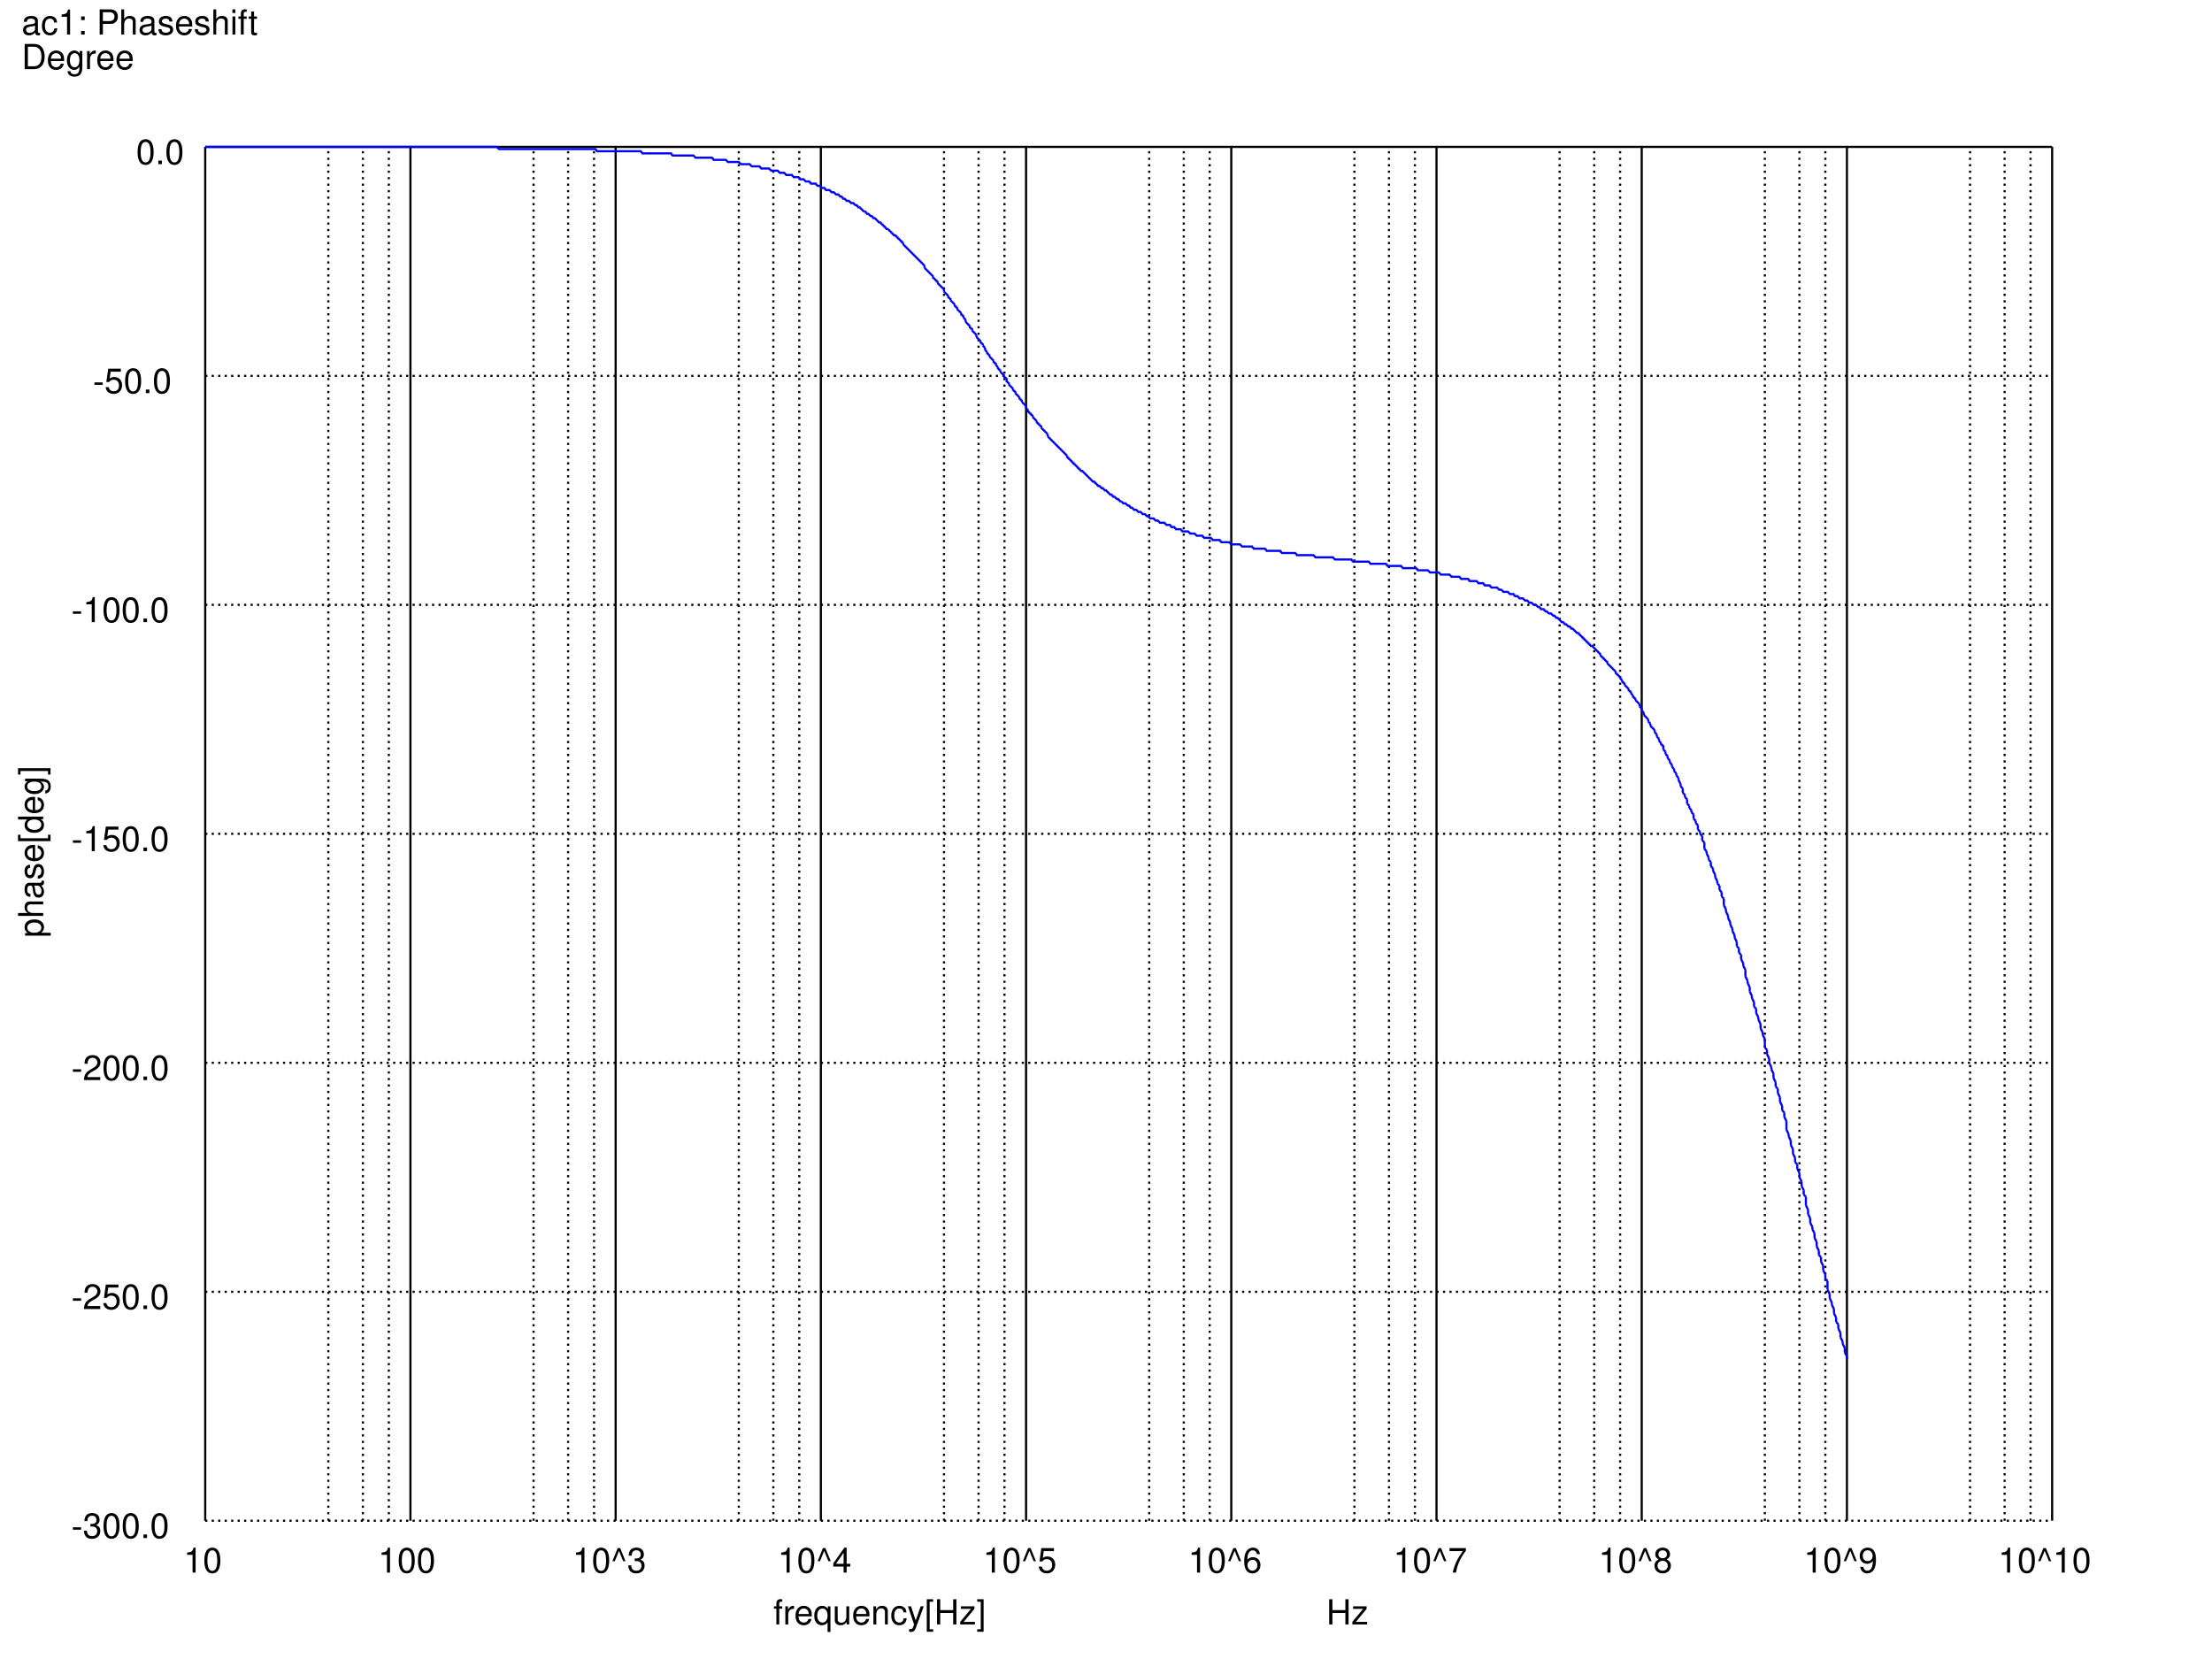
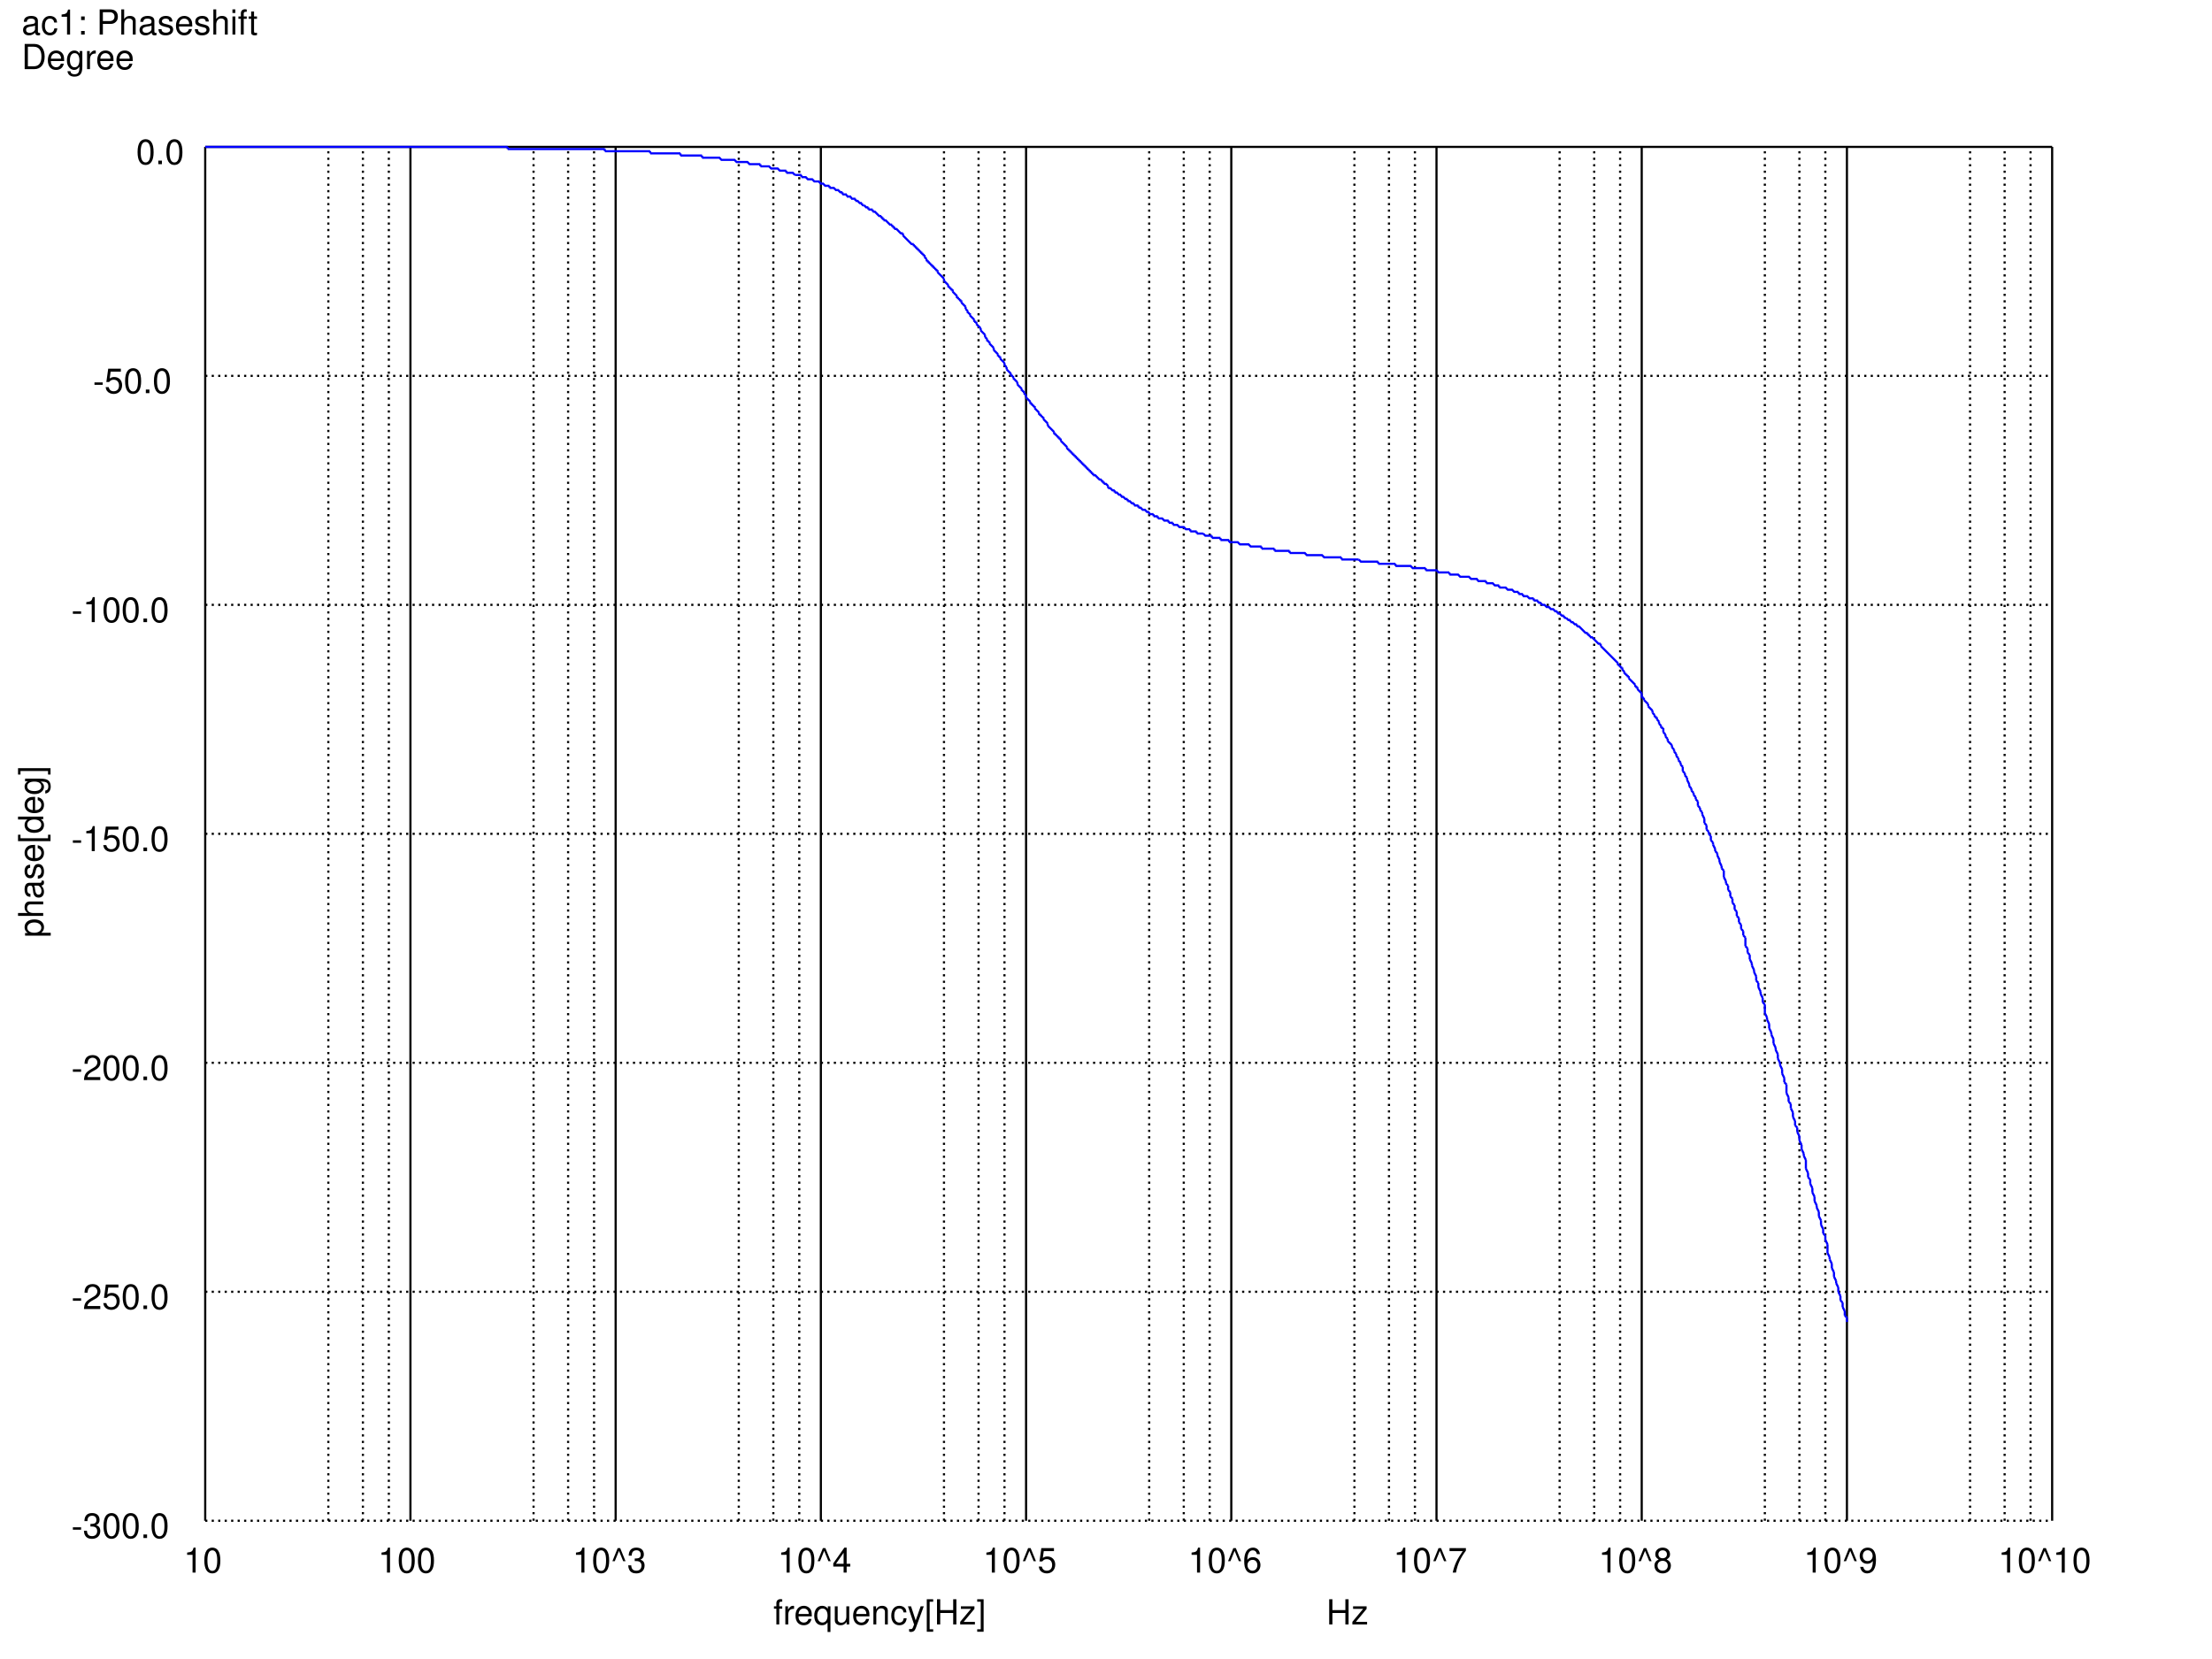
<svg xmlns="http://www.w3.org/2000/svg" version="1.1" width="100%" height="100%" viewBox="0 0 1024 768" style="fill: none; font-family: Helvetica;  font: Helvetica; ">
  <rect x="0" y="0" width="1024" height="768" fill="white" stroke="none" />
  <text stroke="none" fill="black" font-size="16" x="358" y="752">
frequency[Hz]
</text>
  <text transform="rotate(-90, 20, 434)" stroke="none" fill="black" font-size="16" x="20" y="434">
phase[deg]
</text>
  <text stroke="none" fill="black" font-size="16" x="10" y="16">
ac1: Phaseshift
</text>
  <path stroke="black" d="M95 704l0 -636" />
  <text stroke="none" fill="black" font-size="16" x="85" y="728">
10
</text>
  <path stroke="black" stroke-dasharray="1,2" d="M152 704l0 -636M168 704l0 -636M180 704l0 -636" />
  <path stroke="black" d="M190 704l0 -636" />
  <text stroke="none" fill="black" font-size="16" x="175" y="728">
100
</text>
  <path stroke="black" stroke-dasharray="1,2" d="M247 704l0 -636M263 704l0 -636M275 704l0 -636" />
  <path stroke="black" d="M285 704l0 -636" />
  <text stroke="none" fill="black" font-size="16" x="265" y="728">
10^3
</text>
  <path stroke="black" stroke-dasharray="1,2" d="M342 704l0 -636M358 704l0 -636M370 704l0 -636" />
  <path stroke="black" d="M380 704l0 -636" />
  <text stroke="none" fill="black" font-size="16" x="360" y="728">
10^4
</text>
  <path stroke="black" stroke-dasharray="1,2" d="M437 704l0 -636M453 704l0 -636M465 704l0 -636" />
  <path stroke="black" d="M475 704l0 -636" />
  <text stroke="none" fill="black" font-size="16" x="455" y="728">
10^5
</text>
  <path stroke="black" stroke-dasharray="1,2" d="M532 704l0 -636M548 704l0 -636M560 704l0 -636" />
  <path stroke="black" d="M570 704l0 -636" />
  <text stroke="none" fill="black" font-size="16" x="550" y="728">
10^6
</text>
  <path stroke="black" stroke-dasharray="1,2" d="M627 704l0 -636M643 704l0 -636M655 704l0 -636" />
  <path stroke="black" d="M665 704l0 -636" />
  <text stroke="none" fill="black" font-size="16" x="645" y="728">
10^7
</text>
  <path stroke="black" stroke-dasharray="1,2" d="M722 704l0 -636M738 704l0 -636M750 704l0 -636" />
  <path stroke="black" d="M760 704l0 -636" />
  <text stroke="none" fill="black" font-size="16" x="740" y="728">
10^8
</text>
  <path stroke="black" stroke-dasharray="1,2" d="M817 704l0 -636M833 704l0 -636M845 704l0 -636" />
  <path stroke="black" d="M855 704l0 -636" />
  <text stroke="none" fill="black" font-size="16" x="835" y="728">
10^9
</text>
  <path stroke="black" stroke-dasharray="1,2" d="M912 704l0 -636M928 704l0 -636M940 704l0 -636" />
  <path stroke="black" d="M950 704l0 -636" />
  <text stroke="none" fill="black" font-size="16" x="925" y="728">
10^10
</text>
  <text stroke="none" fill="black" font-size="16" x="614" y="752">
Hz
</text>
  <path stroke="black" stroke-dasharray="1,2" d="M95 704l855 0" />
  <text stroke="none" fill="black" font-size="16" x="33" y="712">
-300.0
</text>
  <path stroke="black" stroke-dasharray="1,2" d="M95 598l855 0" />
  <text stroke="none" fill="black" font-size="16" x="33" y="606">
-250.0
</text>
  <path stroke="black" stroke-dasharray="1,2" d="M95 492l855 0" />
  <text stroke="none" fill="black" font-size="16" x="33" y="500">
-200.0
</text>
  <path stroke="black" stroke-dasharray="1,2" d="M95 386l855 0" />
  <text stroke="none" fill="black" font-size="16" x="33" y="394">
-150.0
</text>
  <path stroke="black" stroke-dasharray="1,2" d="M95 280l855 0" />
  <text stroke="none" fill="black" font-size="16" x="33" y="288">
-100.0
</text>
  <path stroke="black" stroke-dasharray="1,2" d="M95 174l855 0" />
  <text stroke="none" fill="black" font-size="16" x="43" y="182">
-50.0
</text>
  <path stroke="black" d="M95 68l855 0" />
  <text stroke="none" fill="black" font-size="16" x="63" y="76">
0.0
</text>
  <text stroke="none" fill="black" font-size="16" x="10" y="32">
Degree
</text>
-   <path stroke="blue" d="M95 68l135 0 1 1 45 0M276 70l0 -1M276 70l21 0M297 71l0 -1M297 71l14 0M311 72l0 -1M311 72l10 0 1 1 8 0M330 74l0 -1M330 74l6 0 1 1 5 0 1 1 4 0 1 1 4 0M352 78l0 -1M352 78l4 0 1 1 3 0 1 1 2 0 1 1 3 0M367 82l0 -1M367 82l3 0" />
-   <path stroke="blue" d="M370 83l0 -1M370 83l2 0 1 1 2 0M375 85l0 -1M375 85l3 0M378 86l0 -1M378 86l2 0M380 87l0 -1M380 87l2 0M382 88l0 -1M382 88l2 0 1 1 1 0 1 1 1 0 1 1 1 0M390 92l0 -1M390 92l1 0 1 1 1 0 1 1 1 0 1 1 1 0M397 96l0 -1M397 96l1 0 2 2" />
-   <path stroke="blue" d="M400 98l1 0M401 99l0 -1M401 99l1 0 1 1 1 0M404 101l0 -1M404 101l1 0 2 2 1 0M408 104l0 -1M408 104l1 0M409 105l0 -1M409 105l1 0M410 106l0 -1M410 106l1 0 3 3 1 0M415 110l0 -1M415 110l1 0M416 111l0 -1M416 111l1 0M417 112l0 -1" />
-   <path stroke="blue" d="M417 112l1 0M418 113l0 -1M418 113l10 10M428 124l0 -1M428 124l4 4M432 129l0 -1M432 129l1 0M433 130l0 -1M433 130l1 0M434 131l0 -1M434 131l3 3M437 135l0 -1M437 135l2 2M439 138l0 -1M439 138l1 0M440 139l0 -1M440 139l2 2M442 142l0 -1" />
-   <path stroke="blue" d="M442 142l1 0M443 143l0 -1M443 143l2 2M445 146l0 -1M445 146l1 0M446 147l0 -1M446 147l1 1M447 149l0 -1M447 149l2 2M449 152l0 -1M449 152l1 0M450 153l0 -1M450 153l2 2M452 156l0 -1M452 156l2 2M454 159l0 -1M454 159l1 0M455 160l0 -1" />
-   <path stroke="blue" d="M455 160l1 1M456 162l0 -1M456 162l1 1M457 164l0 -1M457 164l1 0M458 165l0 -1M458 165l2 2M460 168l0 -1M460 168l1 0M461 169l0 -1M461 169l1 1M462 171l0 -1M462 171l1 0M463 172l0 -1M463 172l2 2M465 175l0 -1M465 175l1 0M466 177l0 -2" />
-   <path stroke="blue" d="M466 177l1 0M467 178l0 -1M467 178l2 2M469 181l0 -1M469 181l1 0M470 182l0 -1M470 182l2 2M472 185l0 -1M472 185l1 0M473 186l0 -1M473 186l2 2M475 189l0 -1M475 189l1 1M476 191l0 -1M476 191l1 0M477 192l0 -1M477 192l1 0M478 193l0 -1" />
-   <path stroke="blue" d="M478 193l2 2M480 196l0 -1M480 196l1 0M481 197l0 -1M481 197l1 0M482 198l0 -1M482 198l3 3M485 202l0 -1M485 202l9 9M494 212l0 -1M494 212l1 0M495 213l0 -1M495 213l1 0M496 214l0 -1M496 214l1 0M497 215l0 -1M497 215l1 0M498 216l0 -1" />
-   <path stroke="blue" d="M498 216l1 0M499 217l0 -1M499 217l1 0M500 218l0 -1M500 218l1 0 5 5 1 0M507 224l0 -1M507 224l1 0M508 225l0 -1M508 225l1 0 1 1 1 0M511 227l0 -1M511 227l1 0 2 2 1 0M515 230l0 -1M515 230l1 0 1 1 1 0M518 232l0 -1M518 232l1 0" />
-   <path stroke="blue" d="M519 232l1 1 1 0 1 1 1 0M523 235l0 -1M523 235l1 0 1 1 1 0 1 1 1 0 1 1 1 0 1 1 1 0M532 240l0 -1M532 240l2 0 1 1 1 0 1 1 2 0 1 1 2 0M542 244l0 -1M542 244l2 0M544 245l0 -1M544 245l3 0M547 246l0 -1M547 246l3 0 1 1 2 0 1 1 3 0" />
-   <path stroke="blue" d="M557 249l0 -1M557 249l4 0M561 250l0 -1M561 250l4 0M565 251l0 -1M565 251l4 0 1 1 4 0 1 1 5 0M580 254l0 -1M580 254l6 0M586 255l0 -1M586 255l7 0M593 256l0 -1M593 256l7 0M600 257l0 -1M600 257l8 0 1 1 8 0 1 1 8 0M626 260l0 -1" />
-   <path stroke="blue" d="M626 260l8 0M634 261l0 -1M634 261l8 0M642 262l0 -1M642 262l7 0M649 263l0 -1M649 263l7 0M656 264l0 -1M656 264l5 0 1 1 4 0 1 1 4 0 1 1 4 0M676 268l0 -1M676 268l4 0M680 269l0 -1M680 269l4 0M684 270l0 -1M684 270l3 0M687 271l0 -1" />
-   <path stroke="blue" d="M687 271l3 0M690 272l0 -1M690 272l3 0 1 1 1 0 1 1 2 0 1 1 2 0M701 276l0 -1M701 276l2 0M703 277l0 -1M703 277l2 0 1 1 1 0 1 1 1 0 1 1 1 0 1 1 1 0M713 282l0 -1M713 282l2 0M715 283l0 -1M715 283l1 0 1 1 1 0 1 1 1 0M720 286l0 -1" />
-   <path stroke="blue" d="M720 286l1 0 2 2 1 0M724 289l0 -1M724 289l1 0 1 1 1 0M727 291l0 -1M727 291l1 0 2 2 1 0M731 294l0 -1M731 294l1 0M732 295l0 -1M732 295l1 0M733 296l0 -1M733 296l1 0M734 297l0 -1M734 297l1 0M735 298l0 -1M735 298l1 0M736 299l0 -1" />
-   <path stroke="blue" d="M736 299l1 0 4 4M741 304l0 -1M741 304l1 0M742 305l0 -1M742 305l1 0M743 306l0 -1M743 306l1 0M744 307l0 -1M744 307l4 4M748 312l0 -1M748 312l1 0M749 313l0 -1M749 313l1 0M750 314l0 -1M750 314l1 1M751 316l0 -1M751 316l1 0M752 317l0 -1" />
-   <path stroke="blue" d="M752 317l2 2M754 320l0 -1M754 320l1 0M755 321l0 -1M755 321l1 1M756 323l0 -1M756 323l1 0M757 324l0 -1M757 324l2 2M759 327l0 -1M759 327l1 1M760 329l0 -1M760 329l1 1M761 331l0 -1M761 331l2 2M763 334l0 -1M763 334l1 1M764 336l0 -1" />
-   <path stroke="blue" d="M764 336l2 2M766 339l0 -1M766 339l1 1M767 341l0 -1M767 341l1 1M768 343l0 -1M768 343l1 1M769 345l0 -1M769 345l1 0M770 347l0 -2M770 347l1 1M771 349l0 -1M771 349l1 1M772 351l0 -1M772 351l1 1M773 353l0 -1M773 353l1 1M774 355l0 -1" />
-   <path stroke="blue" d="M774 355l1 1M775 357l0 -1M775 357l1 1M776 359l0 -1M776 359l1 1M777 361l0 -1M777 361l1 2M778 364l0 -1M778 364l1 1M779 367l0 -2M779 367l1 1M780 369l0 -1M780 369l1 1M781 372l0 -2M781 372l1 1M782 374l0 -1M782 374l1 1M783 376l0 -1" />
-   <path stroke="blue" d="M783 376l1 1M784 379l0 -2M784 379l1 1M785 381l0 -1M785 381l1 1M786 384l0 -2M786 384l1 1M787 386l0 -1M787 386l1 1M788 389l0 -2M788 389l1 1M789 393l0 -3M789 393l1 1M790 395l0 -1M790 395l1 2M791 398l0 -1M791 398l1 1M792 401l0 -2" />
-   <path stroke="blue" d="M792 401l1 1M793 403l0 -1M793 403l1 2M794 406l0 -1M794 406l1 2M795 409l0 -1M795 409l1 1M796 412l0 -2M796 412l1 1M797 415l0 -2M797 415l1 1M798 419l0 -3M798 419l1 2M799 422l0 -1M799 422l1 2M800 425l0 -1M800 425l1 2M801 428l0 -1" />
-   <path stroke="blue" d="M801 428l1 2M802 431l0 -1M802 431l1 2M803 434l0 -1M803 434l1 2M804 438l0 -2M804 438l1 1M805 441l0 -2M805 441l1 1M806 444l0 -2M806 444l1 2M807 447l0 -1M807 447l1 2M808 452l0 -3M808 452l1 2M809 455l0 -1M809 455l1 2M810 459l0 -2" />
-   <path stroke="blue" d="M810 459l1 2M811 462l0 -1M811 462l1 2M812 466l0 -2M812 466l1 1M813 469l0 -2M813 469l1 2M814 472l0 -1M814 472l1 2M815 476l0 -2M815 476l1 2M816 479l0 -1M816 479l1 2M817 485l0 -4M817 485l1 1M818 488l0 -2M818 488l1 2M819 492l0 -2" />
-   <path stroke="blue" d="M819 492l1 2M820 495l0 -1M820 495l1 2M821 499l0 -2M821 499l1 2M822 503l0 -2M822 503l1 1M823 506l0 -2M823 506l1 2M824 510l0 -2M824 510l1 2M825 514l0 -2M825 514l1 1M826 517l0 -2M826 517l1 2M827 523l0 -4M827 523l1 2M828 526l0 -1" />
-   <path stroke="blue" d="M828 526l1 2M829 530l0 -2M829 530l1 2M830 534l0 -2M830 534l1 2M831 538l0 -2M831 538l1 1M832 541l0 -2M832 541l1 2M833 545l0 -2M833 545l1 2M834 549l0 -2M834 549l1 2M835 553l0 -2M835 553l1 1M836 558l0 -4M836 558l1 2M837 562l0 -2" />
-   <path stroke="blue" d="M837 562l1 2M838 566l0 -2M838 566l1 2M839 569l0 -1M839 569l1 2M840 573l0 -2M840 573l1 2M841 577l0 -2M841 577l1 2M842 581l0 -2M842 581l1 1M843 584l0 -2M843 584l1 2M844 588l0 -2M844 588l1 2M845 592l0 -2M845 592l1 1M846 597l0 -4" />
-   <path stroke="blue" d="M846 597l1 2M847 601l0 -2M847 601l1 2M848 604l0 -1M848 604l1 2M849 608l0 -2M849 608l1 2M850 612l0 -2M850 612l1 1M851 615l0 -2M851 615l1 2M852 619l0 -2M852 619l1 2M853 622l0 -1M853 622l1 2M854 626l0 -2M854 626l1 2M855 629l0 -1" />
+   <path stroke="blue" d="M95 68l140 0M235 69l0 -1M235 69l45 0M280 70l0 -1M280 70l21 0M301 71l0 -1M301 71l14 0M315 72l0 -1M315 72l10 0M325 73l0 -1M325 73l8 0 1 1 6 0 1 1 5 0 1 1 5 0M352 77l0 -1M352 77l4 0 1 1 3 0 1 1 3 0M364 80l0 -1M364 80l3 0 1 1" />
+   <path stroke="blue" d="M368 81l3 0M371 82l0 -1M371 82l2 0 1 1 2 0 1 1 2 0 1 1 1 0 1 1 2 0M384 87l0 -1M384 87l2 0 1 1 1 0 1 1 1 0M390 90l0 -1M390 90l2 0M392 91l0 -1M392 91l2 0M394 92l0 -1M394 92l2 0M396 93l0 -1M396 93l1 0 1 1 1 0M399 95l0 -1M399 95l1 0" />
+   <path stroke="blue" d="M400 95l1 1 1 0M402 97l0 -1M402 97l2 0M404 98l0 -1M404 98l1 0 2 2 1 0M408 101l0 -1M408 101l1 0M409 102l0 -1M409 102l1 0 2 2 1 0M413 105l0 -1M413 105l1 0M414 106l0 -1M414 106l1 0 2 2 1 0M418 109l0 -1M418 109l4 4 1 0M423 114l0 -1" />
+   <path stroke="blue" d="M423 114l1 0M424 115l0 -1M424 115l1 0M425 116l0 -1M425 116l1 0M426 117l0 -1M426 117l1 0M427 118l0 -1M427 118l1 0M428 119l0 -1M428 119l1 1M429 121l0 -1M429 121l1 0M430 122l0 -1M430 122l1 0M431 123l0 -1M431 123l1 0M432 124l0 -1" />
+   <path stroke="blue" d="M432 124l1 0M433 125l0 -1M433 125l1 0M434 126l0 -1M434 126l3 3M437 130l0 -1M437 130l2 2M439 133l0 -1M439 133l1 0M440 134l0 -1M440 134l1 0M441 135l0 -1M441 135l2 2M443 138l0 -1M443 138l1 0M444 139l0 -1M444 139l1 0M445 140l0 -1" />
+   <path stroke="blue" d="M445 140l2 2M447 143l0 -1M447 143l1 1M448 145l0 -1M448 145l1 0M449 146l0 -1M449 146l2 2M451 149l0 -1M451 149l1 0M452 150l0 -1M452 150l2 2M454 153l0 -1M454 153l2 2M456 156l0 -1M456 156l1 1M457 158l0 -1M457 158l1 0M458 159l0 -1" />
+   <path stroke="blue" d="M458 159l2 2M460 162l0 -1M460 162l2 2M462 165l0 -1M462 165l1 0M463 166l0 -1M463 166l2 2M465 169l0 -1M465 169l1 1M466 171l0 -1M466 171l2 2M468 174l0 -1M468 174l1 0M469 175l0 -1M469 175l2 2M471 178l0 -1M471 178l2 2M473 181l0 -1" />
+   <path stroke="blue" d="M473 181l1 0M474 182l0 -1M474 182l1 1M475 184l0 -1M475 184l2 2M477 187l0 -1M477 187l1 0M478 188l0 -1M478 188l1 0M479 189l0 -1M479 189l2 2M481 192l0 -1M481 192l1 0M482 193l0 -1M482 193l1 0M483 194l0 -1M483 194l2 2M485 197l0 -1" />
+   <path stroke="blue" d="M485 197l3 3M488 201l0 -1M488 201l1 0M489 202l0 -1M489 202l1 0M490 203l0 -1M490 203l1 0M491 204l0 -1M491 204l3 3M494 208l0 -1M494 208l1 0M495 209l0 -1M495 209l1 0M496 210l0 -1M496 210l1 0M497 211l0 -1M497 211l1 0M498 212l0 -1" />
+   <path stroke="blue" d="M498 212l1 0M499 213l0 -1M499 213l1 0M500 214l0 -1M500 214l1 0M501 215l0 -1M501 215l1 0M502 216l0 -1M502 216l1 0M503 217l0 -1M503 217l1 0M504 218l0 -1M504 218l1 0M505 219l0 -1M505 219l1 0M506 220l0 -1M506 220l1 0 2 2 1 0" />
+   <path stroke="blue" d="M510 223l0 -1M510 223l1 0M511 224l0 -1M511 224l1 0 1 1M513 226l0 -1M513 226l1 0 1 1 1 0M516 228l0 -1M516 228l1 0 1 1 1 0M519 230l0 -1M519 230l1 0 1 1 1 0M522 232l0 -1M522 232l1 0 1 1 1 0M525 234l0 -1M525 234l2 0M527 235l0 -1" />
+   <path stroke="blue" d="M527 235l1 0 1 1 1 0 1 1 1 0M532 238l0 -1M532 238l2 0M534 239l0 -1M534 239l2 0M536 240l0 -1M536 240l2 0 1 1 2 0M541 242l0 -1M541 242l2 0M543 243l0 -1M543 243l2 0 1 1 2 0 1 1 2 0M551 246l0 -1M551 246l3 0M554 247l0 -1M554 247l3 0" />
+   <path stroke="blue" d="M557 247l1 1 3 0M561 249l0 -1M561 249l4 0M565 250l0 -1M565 250l4 0M569 251l0 -1M569 251l4 0 1 1 4 0 1 1 5 0M584 254l0 -1M584 254l6 0M590 255l0 -1M590 255l7 0M597 256l0 -1M597 256l7 0 1 1 7 0 1 1 8 0M621 259l0 -1M621 259l8 0" />
+   <path stroke="blue" d="M629 259l1 1 8 0M638 261l0 -1M638 261l8 0M646 262l0 -1M646 262l7 0 1 1 6 0M660 264l0 -1M660 264l5 0 1 1 5 0M671 266l0 -1M671 266l4 0 1 1 4 0 1 1 3 0M684 269l0 -1M684 269l4 0M688 270l0 -1M688 270l3 0 1 1 2 0M694 272l0 -1" />
+   <path stroke="blue" d="M694 272l3 0 1 1 2 0 1 1 2 0M703 275l0 -1M703 275l2 0M705 276l0 -1M705 276l2 0 1 1 2 0M710 278l0 -1M710 278l2 0M712 279l0 -1M712 279l1 0 1 1 1 0 1 1 1 0 1 1 1 0 1 1 1 0M721 284l0 -1M721 284l1 0 1 1 1 0M724 286l0 -1M724 286l1 0" />
+   <path stroke="blue" d="M725 286l1 1 1 0M727 288l0 -1M727 288l1 0 1 1 1 0M730 290l0 -1M730 290l1 0 3 3 1 0M735 294l0 -1M735 294l1 0M736 295l0 -1M736 295l1 0 3 3 1 0M741 299l0 -1M741 299l8 8M749 308l0 -1M749 308l1 0M750 309l0 -1M750 309l1 0M751 310l0 -1" />
+   <path stroke="blue" d="M751 310l1 1M752 312l0 -1M752 312l1 0M753 313l0 -1M753 313l1 0M754 314l0 -1M754 314l3 3M757 318l0 -1M757 318l1 0M758 319l0 -1M758 319l2 2M760 323l0 -2M760 323l1 0M761 324l0 -1M761 324l2 2M763 327l0 -1M763 327l2 2M765 330l0 -1" />
+   <path stroke="blue" d="M765 330l1 1M766 332l0 -1M766 332l1 0M767 333l0 -1M767 333l1 1M768 335l0 -1M768 335l1 1M769 337l0 -1M769 337l1 0M770 339l0 -2M770 339l1 1M771 341l0 -1M771 341l1 1M772 343l0 -1M772 343l2 2M774 346l0 -1M774 346l1 1M775 348l0 -1" />
+   <path stroke="blue" d="M775 348l1 1M776 350l0 -1M776 350l1 1M777 352l0 -1M777 352l1 1M778 354l0 -1M778 354l1 1M779 357l0 -2M779 357l1 1M780 359l0 -1M780 359l1 1M781 361l0 -1M781 361l1 2M782 364l0 -1M782 364l1 1M783 366l0 -1M783 366l1 1M784 368l0 -1" />
+   <path stroke="blue" d="M784 368l1 1M785 370l0 -1M785 370l1 1M786 373l0 -2M786 373l1 1M787 375l0 -1M787 375l1 1M788 377l0 -1M788 377l1 2M789 381l0 -2M789 381l1 1M790 384l0 -2M790 384l1 1M791 386l0 -1M791 386l1 1M792 389l0 -2M792 389l1 1M793 391l0 -1" />
+   <path stroke="blue" d="M793 391l1 2M794 394l0 -1M794 394l1 1M795 396l0 -1M795 396l1 2M796 399l0 -1M796 399l1 2M797 402l0 -1M797 402l1 1M798 406l0 -3M798 406l1 2M799 409l0 -1M799 409l1 1M800 412l0 -2M800 412l1 1M801 415l0 -2M801 415l1 1M802 418l0 -2" />
+   <path stroke="blue" d="M802 418l1 1M803 421l0 -2M803 421l1 1M804 424l0 -2M804 424l1 1M805 427l0 -2M805 427l1 1M806 430l0 -2M806 430l1 1M807 433l0 -2M807 433l1 1M808 438l0 -4M808 438l1 1M809 441l0 -2M809 441l1 1M810 444l0 -2M810 444l1 2M811 447l0 -1" />
+   <path stroke="blue" d="M811 447l1 2M812 450l0 -1M812 450l1 2M813 454l0 -2M813 454l1 1M814 457l0 -2M814 457l1 2M815 460l0 -1M815 460l1 2M816 464l0 -2M816 464l1 1M817 469l0 -4M817 469l1 2M818 472l0 -1M818 472l1 2M819 476l0 -2M819 476l1 2M820 479l0 -1" />
+   <path stroke="blue" d="M820 479l1 2M821 483l0 -2M821 483l1 2M822 486l0 -1M822 486l1 2M823 490l0 -2M823 490l1 2M824 493l0 -1M824 493l1 2M825 497l0 -2M825 497l1 2M826 501l0 -2M826 501l1 1M827 506l0 -4M827 506l1 2M828 510l0 -2M828 510l1 1M829 513l0 -2" />
+   <path stroke="blue" d="M829 513l1 2M830 517l0 -2M830 517l1 2M831 521l0 -2M831 521l1 1M832 524l0 -2M832 524l1 2M833 528l0 -2M833 528l1 2M834 532l0 -2M834 532l1 2M835 535l0 -1M835 535l1 2M836 541l0 -4M836 541l1 2M837 545l0 -2M837 545l1 1M838 548l0 -2" />
+   <path stroke="blue" d="M838 548l1 2M839 552l0 -2M839 552l1 2M840 556l0 -2M840 556l1 2M841 559l0 -1M841 559l1 2M842 563l0 -2M842 563l1 2M843 567l0 -2M843 567l1 2M844 571l0 -2M844 571l1 1M845 574l0 -2M845 574l1 2M846 580l0 -4M846 580l1 2M847 583l0 -1" />
+   <path stroke="blue" d="M847 583l1 2M848 587l0 -2M848 587l1 2M849 591l0 -2M849 591l1 2M850 594l0 -1M850 594l1 2M851 598l0 -2M851 598l1 2M852 602l0 -2M852 602l1 1M853 605l0 -2M853 605l1 2M854 609l0 -2M854 609l1 1M855 612l0 -2" />
</svg>
